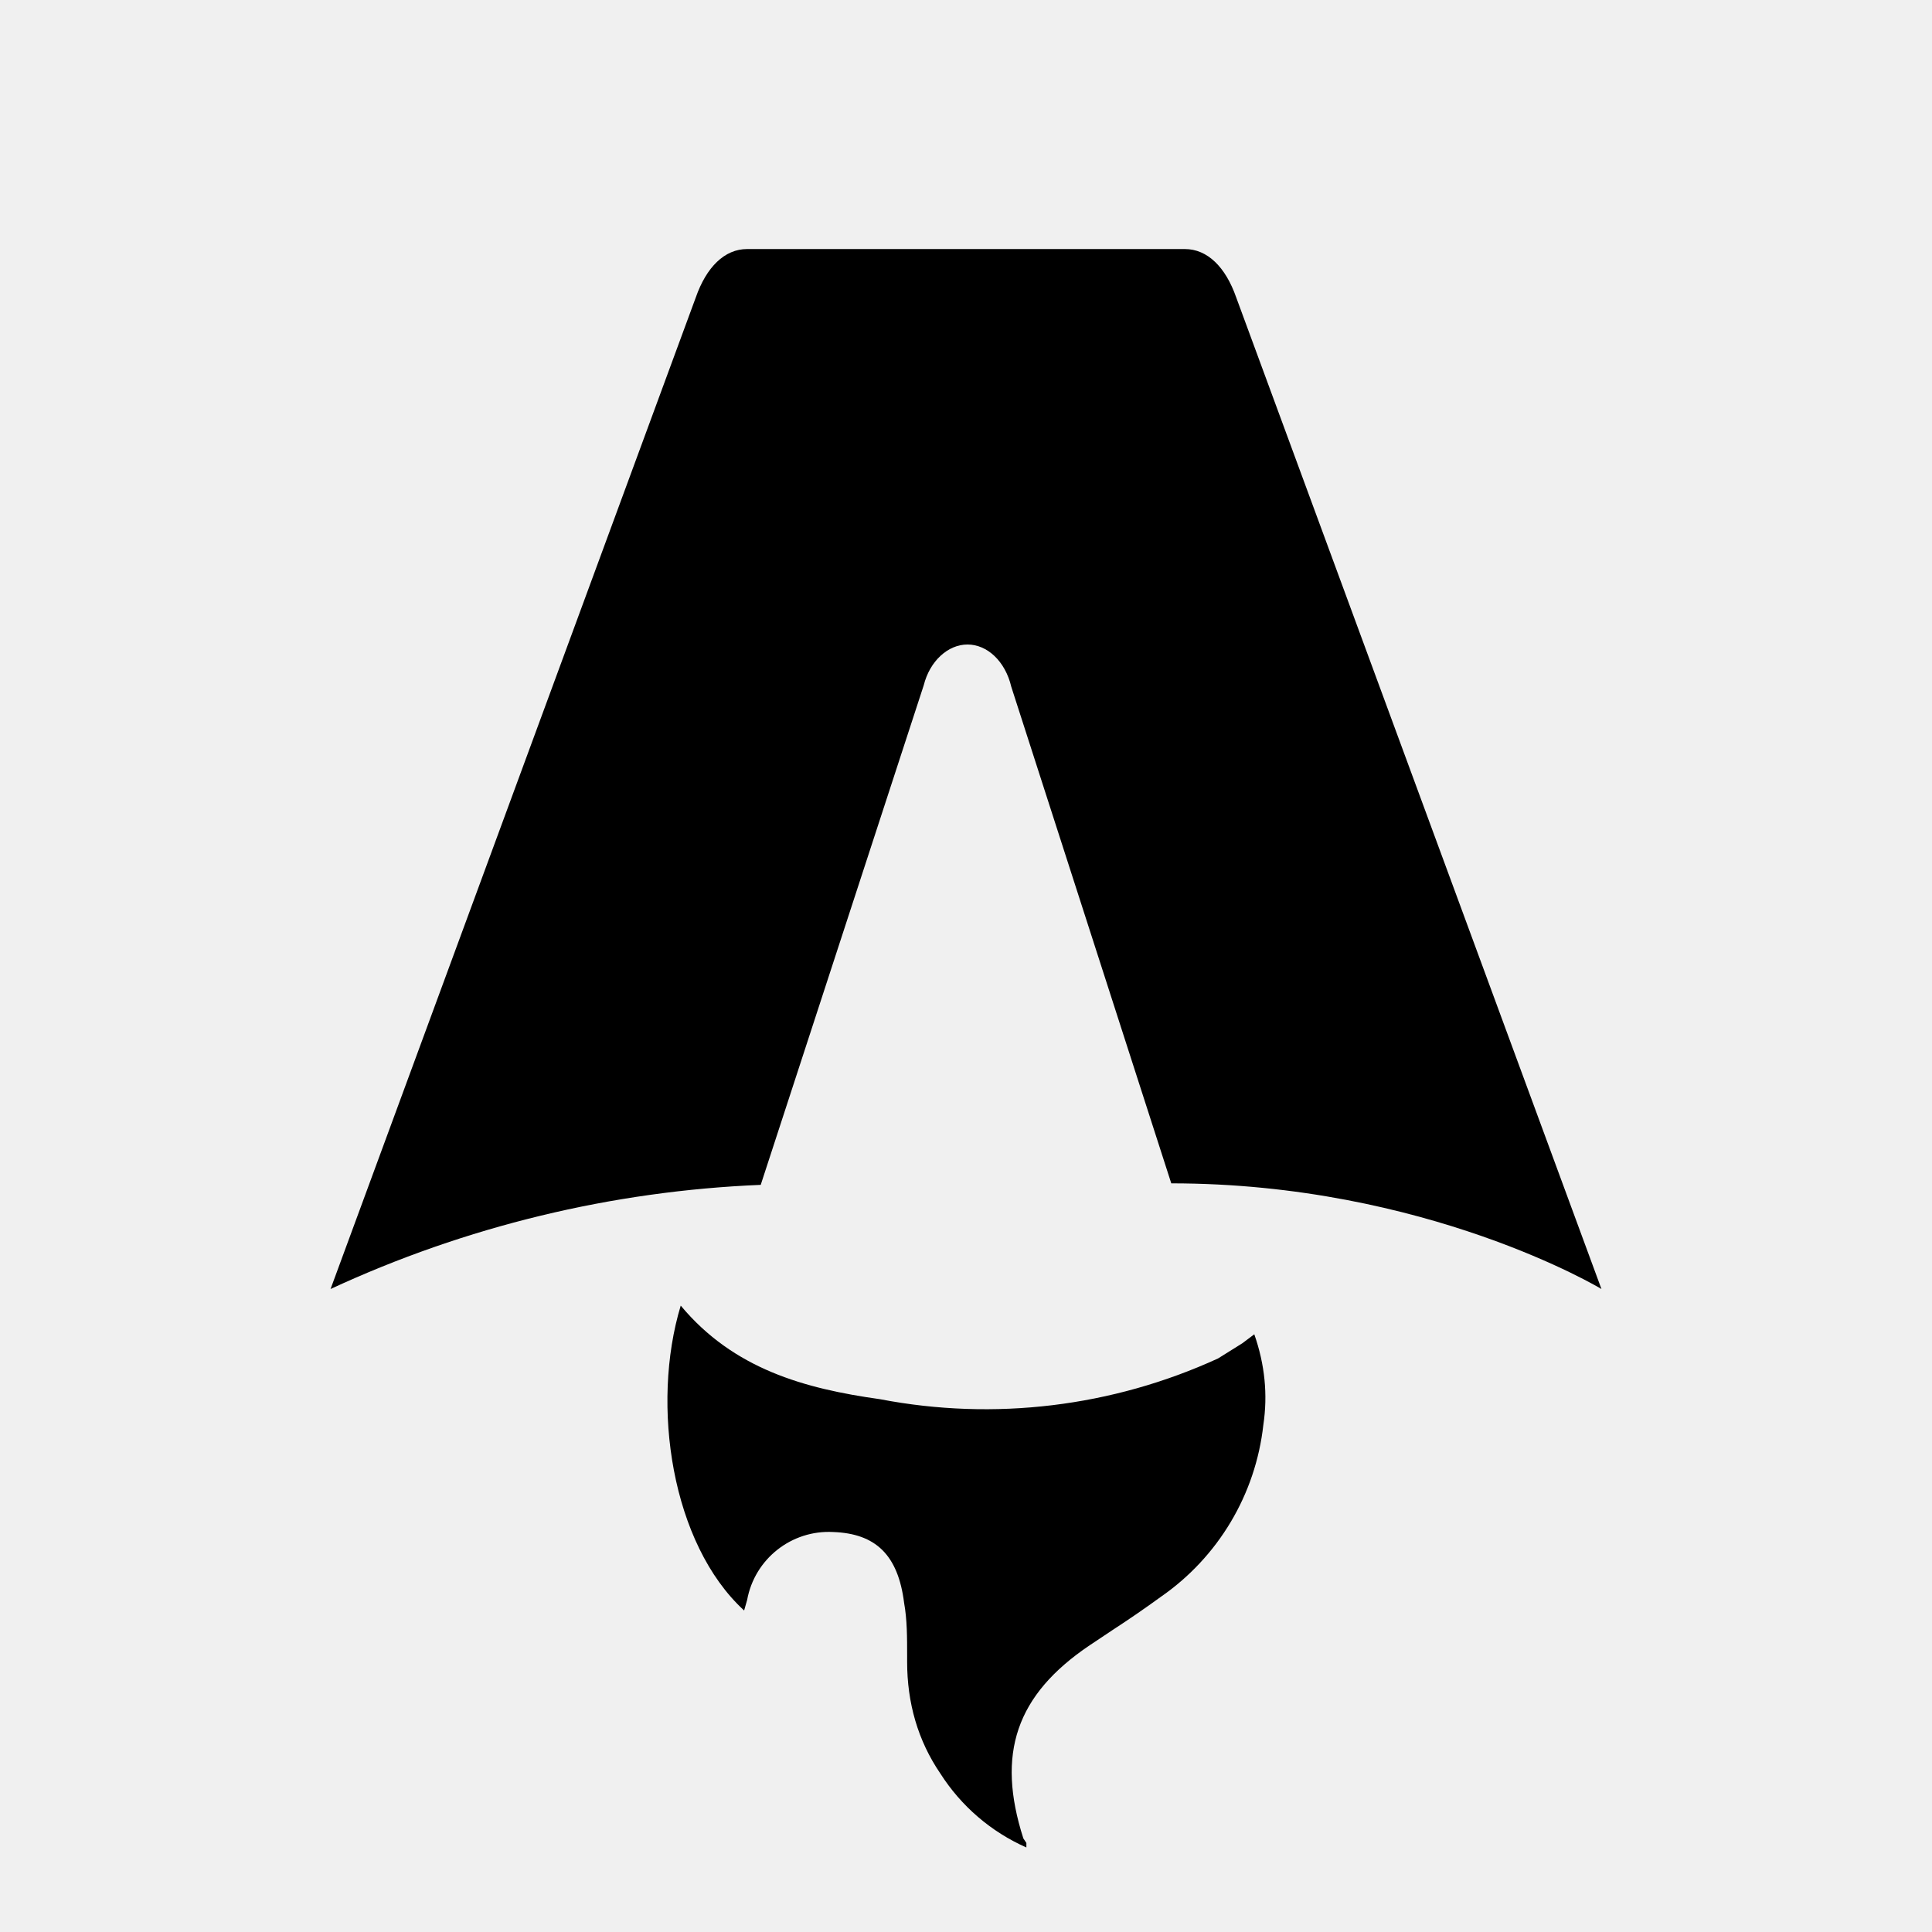
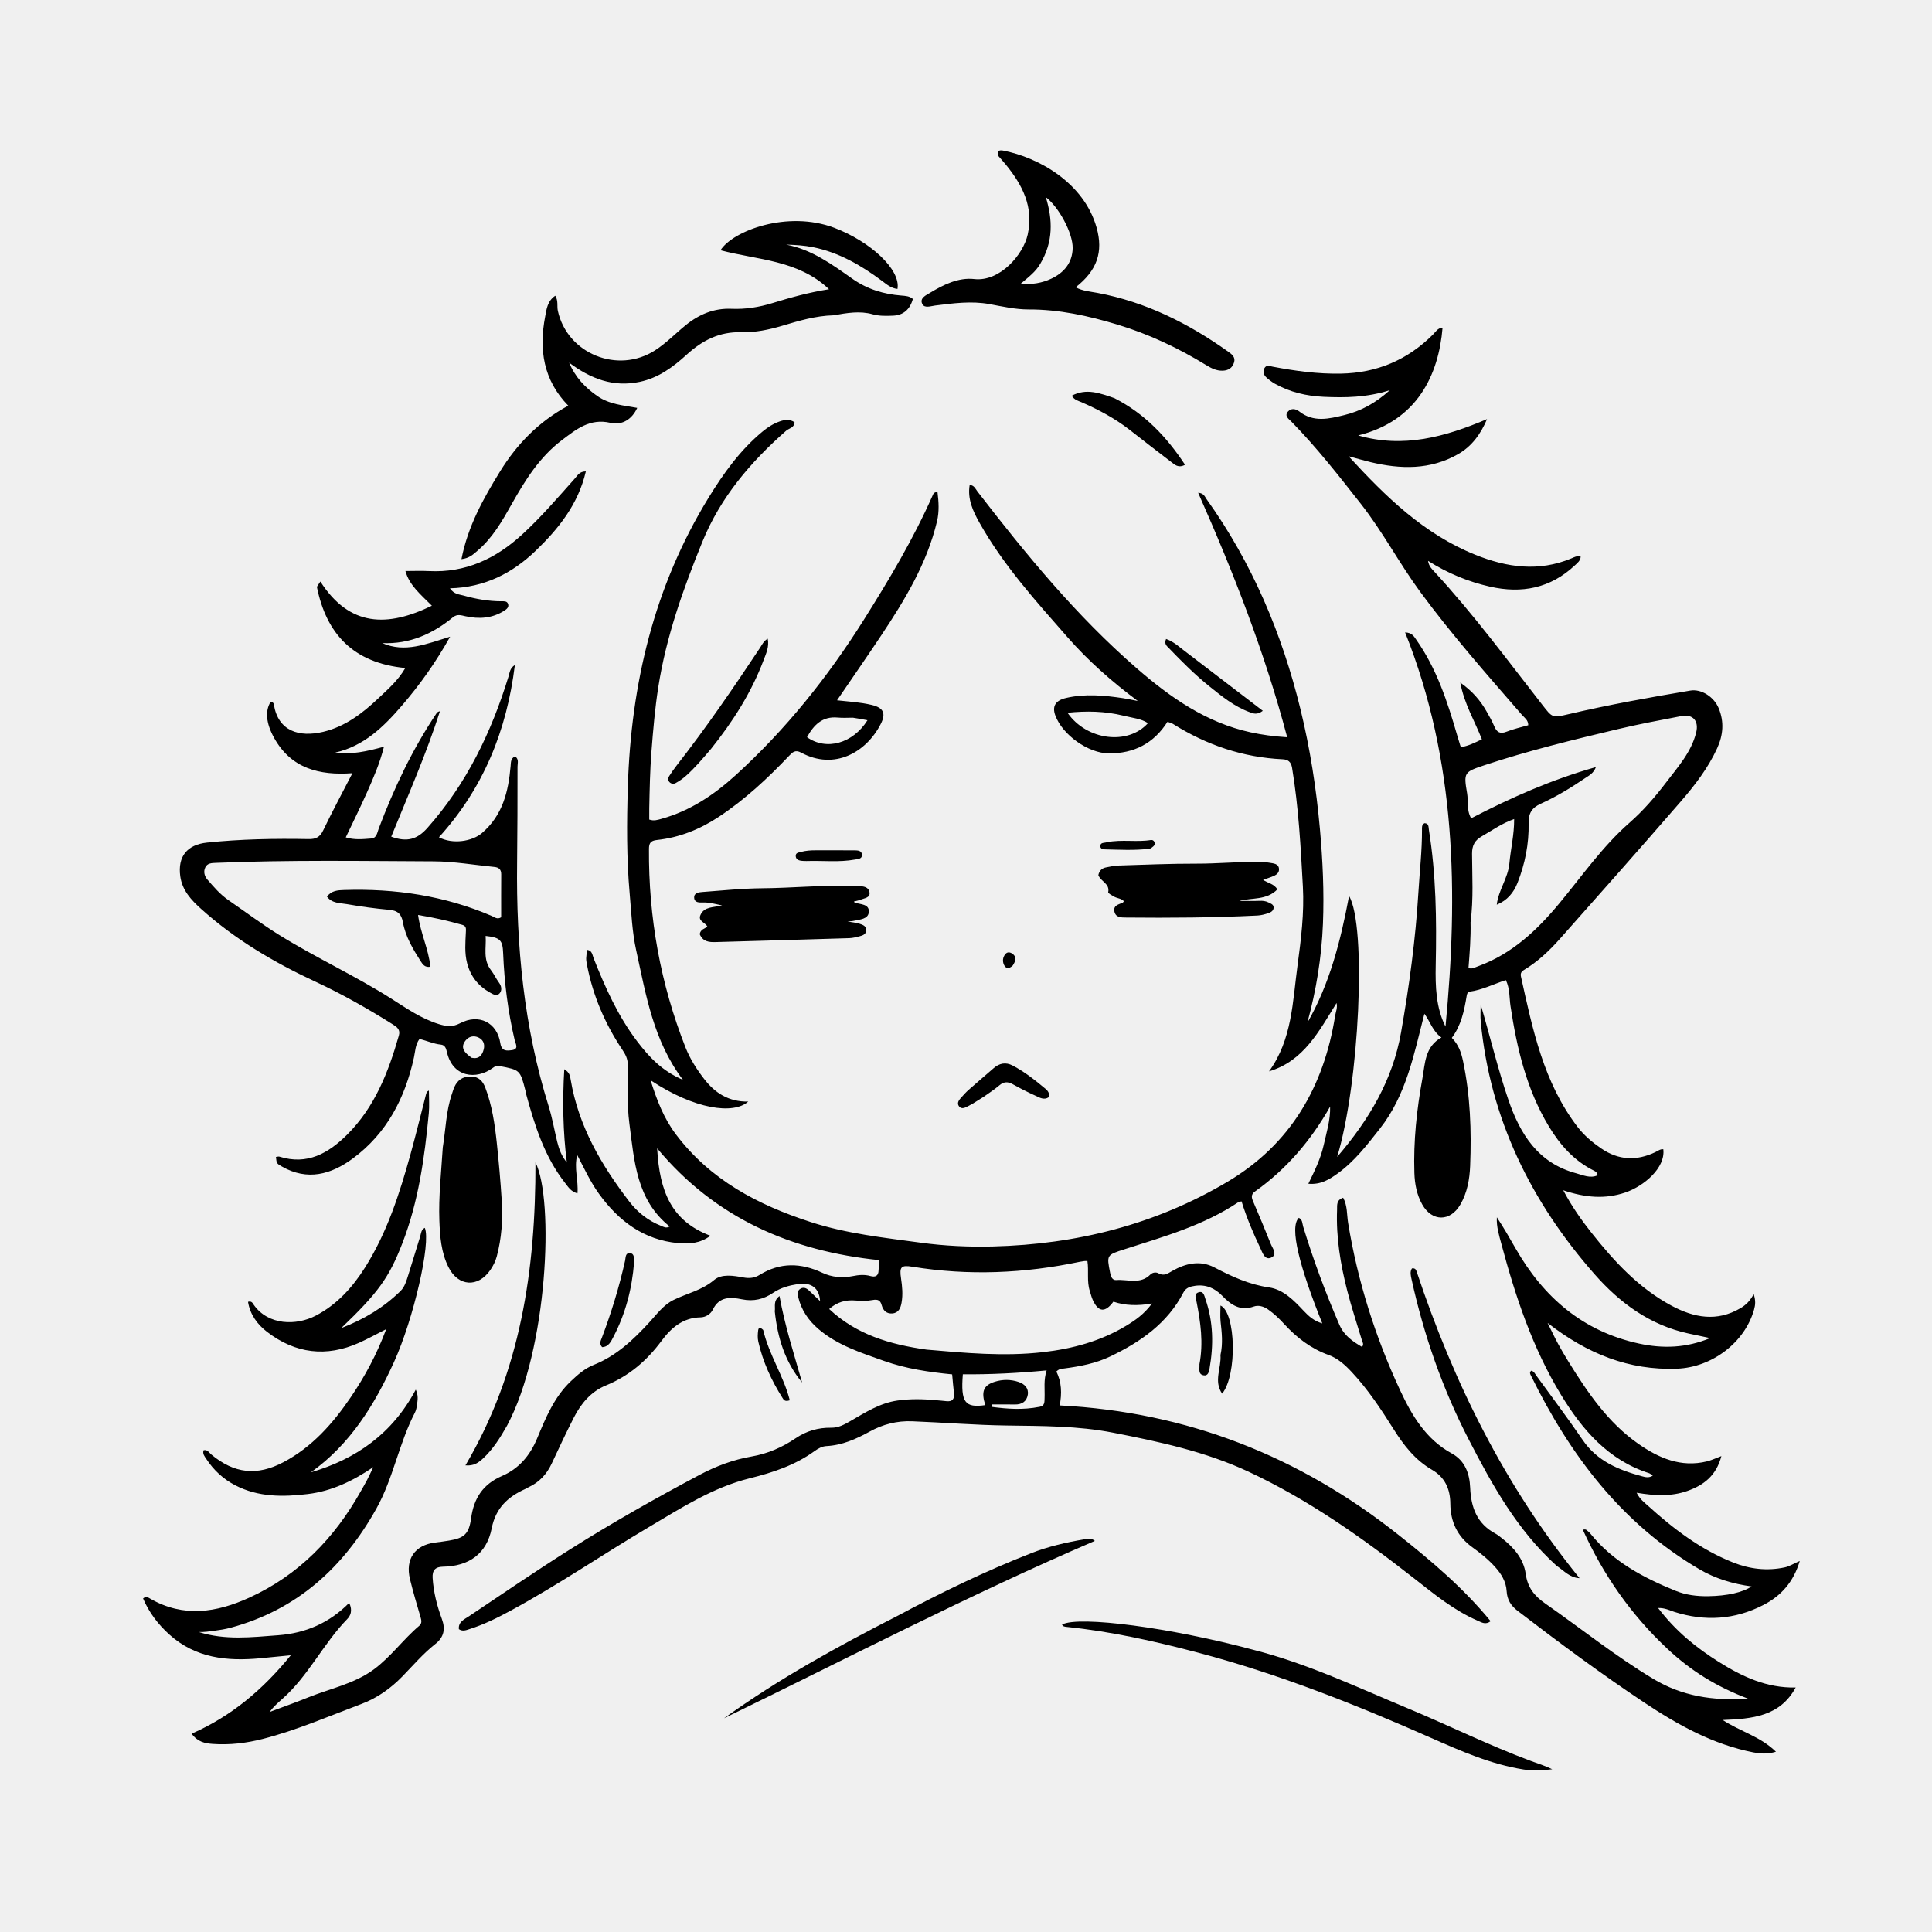
- <svg xmlns="http://www.w3.org/2000/svg" fill="none" viewBox="0 0 128 128">
-   <path d="M50.4 78.5a75.1 75.1 0 0 0-28.5 6.9l24.2-65.7c.7-2 1.9-3.2 3.4-3.2h29c1.5 0 2.7 1.2 3.4 3.2l24.2 65.7s-11.6-7-28.5-7L67 45.5c-.4-1.7-1.6-2.8-2.9-2.8-1.3 0-2.5 1.1-2.9 2.7L50.4 78.5Zm-1.1 28.2Zm-4.2-20.2c-2 6.6-.6 15.8 4.2 20.2a17.5 17.5 0 0 1 .2-.7 5.5 5.5 0 0 1 5.7-4.5c2.8.1 4.3 1.5 4.7 4.7.2 1.1.2 2.3.2 3.5v.4c0 2.7.7 5.2 2.2 7.4a13 13 0 0 0 5.7 4.9v-.3l-.2-.3c-1.8-5.6-.5-9.5 4.4-12.8l1.5-1a73 73 0 0 0 3.2-2.2 16 16 0 0 0 6.8-11.4c.3-2 .1-4-.6-6l-.8.6-1.6 1a37 37 0 0 1-22.4 2.7c-5-.7-9.7-2-13.2-6.2Z" />
-   <style>
-         path { fill: #000; }
-         @media (prefers-color-scheme: dark) {
-             path { fill: #FFF; }
-         }
-     </style>
+ <svg xmlns="http://www.w3.org/2000/svg" version="1.1" width="1024" height="1024">
+   <svg xml:space="preserve" viewBox="0 0 1024 1024">
+     <style>
+     .path { fill: #17191e }
+     @media (prefers-color-scheme: dark) {
+       .path { fill: #f0f0f0 }
+     }
+   </style>
+     <path d="M741.347 813.607C759 827.57 775.823 841.89 790.07 859.274c-2.712 2.07-4.78.63-6.786-.235-12.548-5.408-23.011-14.025-33.61-22.334-27.59-21.629-56.094-41.814-87.99-56.71-22.783-10.639-47.179-15.832-71.67-20.63-18.727-3.669-37.742-3.542-56.663-3.814-16.665-.24-33.246-1.592-49.873-2.247-8.066-.317-15.531 1.61-22.503 5.453-7.208 3.973-14.568 7.273-22.967 7.695-2.358.119-4.492 1.366-6.371 2.722-10.324 7.451-22.034 11.321-34.274 14.351-19.513 4.83-36.27 15.702-53.31 25.78-24.51 14.497-48.045 30.611-73.098 44.214-7.175 3.895-14.464 7.548-22.295 9.999-1.76.551-3.46 1.287-5.451-.026-.39-3.9 2.958-5.234 5.355-6.843 17.702-11.882 35.32-23.908 53.338-35.298 22.389-14.154 45.444-27.194 68.849-39.624 8.773-4.66 17.903-8.08 27.623-9.761 8.558-1.48 16.236-4.847 23.328-9.654 5.718-3.875 12.023-5.697 18.816-5.586 3.95.065 7.034-1.7 10.208-3.528 7.92-4.563 15.61-9.558 24.99-10.89 6.82-.967 13.59-.81 20.393-.171 1.817.17 3.638.3 5.45.513 3.472.407 4.402-1.369 4.037-4.467-.367-3.11-.604-6.236-.933-9.734-12.266-1.202-24.408-2.982-36.04-7.108-12.228-4.338-24.672-8.255-34.815-16.916-5.348-4.566-9.094-10.102-10.756-16.996-.425-1.763-.468-3.411 1.248-4.407 1.686-.978 3.196-.26 4.502.994 1.916 1.837 3.844 3.663 5.861 5.584-.401-6.84-4.623-10.133-11.839-8.994-4.59.724-9.061 1.911-13.06 4.625-4.975 3.376-10.282 4.71-16.552 3.426-5.791-1.186-11.98-1.652-15.386 5.457-1.143 2.386-3.818 4.067-6.55 4.113-9.35.16-15.584 5.63-20.617 12.413-7.84 10.566-17.276 18.674-29.581 23.705-7.813 3.194-13.16 9.58-16.953 17.031-4.079 8.014-7.906 16.158-11.702 24.31-2.642 5.673-6.59 9.948-12.297 12.569-.604.277-1.155.67-1.76.944-9.204 4.154-15.638 10.084-17.76 20.861-2.667 13.539-12.1 20.1-25.86 20.323-3.963.065-5.692 1.855-5.443 5.923.46 7.546 2.318 14.775 4.902 21.792 1.998 5.429 1.055 9.687-3.49 13.267-6.442 5.075-11.745 11.328-17.44 17.169-6.253 6.412-13.344 11.47-21.791 14.637-17.278 6.478-34.226 13.884-52.166 18.486-8.756 2.246-17.66 3.298-26.687 2.642-3.941-.286-7.89-1.023-11.057-5.418 20.983-9.186 37.75-23.315 52.56-41.551-5.894.579-11.032 1.101-16.173 1.586-17.591 1.66-34.308-.06-48.199-12.577-5.996-5.403-10.755-11.69-13.931-19.114 1.599-1.42 2.815-.459 3.834.127 17.613 10.115 35.103 7.356 52.469-.565 26.153-11.93 45.089-31.49 59.022-56.268 1.143-2.033 2.326-4.045 3.402-6.112 1.06-2.037 2.008-4.133 3.299-6.814-10.892 7.396-22.095 12.751-34.651 14.267-13.14 1.586-26.257 1.729-38.513-4.628-6.351-3.293-11.433-7.999-15.34-13.958-.87-1.328-2.103-2.656-1.43-4.62 2.034-.487 2.888 1.276 4.044 2.24 12.162 10.138 24.21 11.537 38.328 4.065 15.143-8.013 26.13-20.448 35.59-34.361 7.492-11.02 13.79-22.689 18.816-36.112-5.326 2.69-9.745 5.149-14.344 7.207-17.377 7.776-33.773 5.776-48.797-5.761-5.14-3.948-8.992-9.142-10.1-15.928 2.002-.61 2.503.819 3.045 1.588 7.688 10.931 22.573 11.127 32.94 5.69 11.262-5.906 19.446-15.01 26.106-25.59 11.663-18.53 18.263-39.123 24.047-60.011 2.88-10.403 5.435-20.895 8.124-31.35.254-.989.494-1.943 1.61-2.274 0 3.999.323 8.015-.053 11.964-2.24 23.518-5.446 46.856-14.074 69.08-7.022 18.088-12.657 25.96-32.36 44.837 12.396-4.794 22.617-11.05 31.386-19.612 2.333-2.278 3.176-5.46 4.14-8.456 2.187-6.806 4.171-13.678 6.326-20.495.518-1.64.48-3.674 2.464-4.597 3.339 7.924-5.917 48.296-16.383 71.256-10.337 22.675-23.169 43.478-44.01 58.335 24.07-7.087 43.244-20.526 55.603-43.837 1.46 3.108.993 5.526.679 7.875-.197 1.473-.47 3.034-1.143 4.33-8.456 16.267-11.458 34.772-20.375 50.771-17.396 31.216-42.128 53.788-77.41 63.255-2.717.73-5.528 1.165-8.322 1.54-2.764.37-5.545.812-8.387.708 13.844 4.425 27.925 2.753 42.015 1.7 14.498-1.083 27.125-6.469 37.656-17.162 1.997 4.275.59 6.914-1.114 8.669-12.675 13.053-20.515 30.017-34.26 42.175-2.364 2.092-4.744 4.168-6.831 6.992 6.83-2.566 13.715-4.995 20.478-7.727 11.694-4.724 24.426-7.194 34.78-14.835 8.999-6.64 15.578-15.937 24.104-23.155 1.498-1.268 1.157-2.853.651-4.58-1.96-6.69-3.96-13.378-5.6-20.151-2.57-10.62 2.622-18.006 13.291-19.35 2.472-.31 4.943-.639 7.4-1.041 7.98-1.306 10.573-3.457 11.698-11.766 1.437-10.62 6.215-18.092 16.367-22.478 8.856-3.825 14.782-10.67 18.614-19.863 4.523-10.85 9-21.91 17.878-30.344 3.669-3.485 7.45-6.804 12.115-8.663 11.985-4.776 20.99-13.28 29.498-22.556 3.93-4.285 7.5-9.228 12.767-11.831 7.162-3.54 15.077-5.108 21.567-10.604 4.012-3.397 10.301-2.324 15.525-1.357 3.238.6 5.962.265 8.573-1.35 10.91-6.752 21.895-6.473 33.297-1.115 5.006 2.352 10.59 2.861 16.111 1.74 3.158-.64 6.217-.92 9.375-.03 2.543.716 4.262.006 4.295-3.056.018-1.647.244-3.291.41-5.372-46.624-4.776-86.951-22.227-117.77-59.252 1.274 23.117 7.684 38.556 28.226 46.331-5.442 4.076-11.313 4.432-17.154 3.885-18.223-1.705-31.424-11.673-41.85-26.046-4.58-6.314-7.813-13.391-11.586-20.636-1.815 6.935.735 13.432.128 20.334-3.507-.973-4.866-3.36-6.445-5.366-11.081-14.072-16.266-30.744-20.874-47.66-.13-.48-.14-.993-.264-1.475-2.82-10.957-2.832-10.901-13.816-13.01-1.582-.303-2.475.266-3.57 1.07-8.525 6.264-21.233 5.124-24.252-8.625-.452-2.058-1.137-3.584-3.226-3.792-3.85-.385-7.335-2.066-11.274-2.976-2.215 2.915-2.22 6.516-2.942 9.809-4.719 21.521-14.362 40.188-32.345 53.485-11.475 8.484-24.12 12.096-37.723 4.254-2.747-1.583-2.717-1.645-3.074-5.03.627-.062 1.316-.328 1.867-.155 14.731 4.63 25.934-1.775 35.863-11.657 14.662-14.593 21.872-33.14 27.42-52.534.914-3.196-1.06-4.55-3.25-5.928-13.26-8.349-26.87-16.07-41.088-22.676-21.86-10.156-42.464-22.31-60.457-38.488-5.182-4.66-10.018-9.76-11.063-17.278-1.47-10.58 3.686-16.802 14.184-17.897 17.921-1.868 35.875-2.19 53.851-1.859 3.83.071 5.997-1.037 7.723-4.633 4.807-10.014 10.077-19.805 15.475-30.29-17.713 1.302-32.51-2.608-41.45-18.626-4.463-7.997-4.83-14.524-1.89-19.227.987 0 1.552.548 1.7 1.462 2.282 14.073 13.327 17.525 26.17 14.466 11.507-2.742 20.736-9.724 29.147-17.697 5.027-4.766 10.398-9.322 14.353-16.126-27.632-2.639-41.916-18.229-46.86-43.042l1.844-2.792c15.552 24.176 35.648 24.22 59.108 12.82-6.05-6.076-11.946-10.831-14.019-18.396 4.366 0 8.437-.174 12.49.03 19.347.975 35.33-6.553 49.274-19.3 10.107-9.239 18.981-19.64 28.082-29.828 1.373-1.538 2.347-3.69 5.77-3.693-4.025 17.375-14.413 30.316-26.56 42.019-12.43 11.976-27.117 19.48-45.457 19.935 2.208 3.226 4.9 3.185 7.17 3.825 6.576 1.853 13.268 3.052 20.139 3.046 1.3 0 2.884-.2 3.46 1.357.661 1.785-.756 2.858-1.966 3.632-6.404 4.097-13.376 4.542-20.62 2.936-2.243-.498-4.356-1.27-6.58.55-10.864 8.894-23.048 14.329-37.477 13.69 12.034 5.296 23.22.506 35.966-3.385-7.726 13.822-16.132 25.555-25.577 36.537-9.636 11.203-20.067 21.437-35.312 24.88 8.634 1.223 16.769-.667 25.82-3.105-2.23 8.874-5.637 16.646-9.069 24.373-3.498 7.875-7.346 15.595-11.181 23.68 4.666 1.452 9.144.924 13.54.59 2.897-.22 3.12-3.118 3.92-5.228 8.106-21.398 17.811-41.993 30.591-61.047.347-.517.775-.979 1.87-1.165-7.263 22.686-16.85 44.467-25.818 66.484 8.398 3.03 13.78 1.433 19.15-4.615 20.767-23.384 33.948-50.782 43.043-80.398.596-1.943.645-4.272 3.337-5.98-4.304 34.886-16.81 65.477-40.25 91.312 7.297 3.861 17.616 2.178 22.74-2.192 11.061-9.432 14.077-22.048 15.253-35.58.167-1.927.006-4.032 2.312-5.114 2.222 1.418 1.344 3.629 1.343 5.44-.005 16.999-.015 33.999-.221 50.996-.53 43.79 3.577 86.951 16.714 128.977 1.926 6.16 3.004 12.583 4.541 18.868.951 3.89 2.353 7.61 5.11 10.967-2.05-16.238-2.36-32.465-1.363-49.439 2.863 1.696 3.08 3.642 3.402 5.569 4.1 24.52 16.198 45.209 31.041 64.556 4.44 5.788 10.03 10.18 16.87 12.891 1.348.534 2.621 1.46 4.54.34-17.662-14.133-18.721-34.588-21.342-54.529-1.376-10.471-.777-20.95-.86-31.426-.025-3.087-1.333-5.42-2.908-7.78-9.159-13.726-15.56-28.597-18.683-44.84-.601-3.128-.64-3.83.176-8.016 2.581.375 2.64 2.707 3.302 4.377 6.154 15.518 12.917 30.7 23.113 44.107 6.3 8.285 13.265 15.733 24.235 20.37-15.76-20.89-19.558-45-24.767-68.6-2.188-9.912-2.557-20.077-3.455-30.148-1.673-18.771-1.55-37.627-.978-56.425 1.662-54.584 13.923-106.338 42.794-153.358 7.948-12.945 16.768-25.265 28.615-35.07 2.713-2.245 5.653-4.13 8.983-5.323 2.7-.967 5.393-1.368 7.976.398-.167 3.037-2.912 3.155-4.414 4.476-18.851 16.57-34.802 35.23-44.426 58.845-10.192 25.006-19.206 50.323-23.391 77.125-1.768 11.322-2.735 22.726-3.617 34.15-.77 9.968-.955 19.94-1.157 29.919-.04 1.975-.006 3.952-.006 6.069 2.484.871 4.48.176 6.543-.397 15.153-4.211 27.833-12.735 39.259-23.127 26.533-24.134 48.736-51.87 67.83-82.198 13.412-21.305 26.288-42.876 36.51-65.935.371-.838.646-1.95 2.633-1.908.654 5.158.982 10.321-.25 15.484-5.355 22.443-17.119 41.772-29.703 60.67-7.554 11.343-15.332 22.536-23.286 34.203 6.34.68 12.424 1.04 18.353 2.449 6.204 1.475 7.74 4.387 4.794 10.137-7.722 15.069-24.604 24.653-42.2 15.137-3.056-1.652-4.514-.248-6.318 1.652-11.379 11.991-23.421 23.209-37.273 32.373-10.027 6.633-20.894 11.015-32.846 12.3-3.346.36-4.18 1.709-4.2 4.702-.244 36.314 6.055 71.417 19.365 105.23 2.4 6.098 5.927 11.576 9.9 16.728 5.704 7.396 12.987 12.175 23.35 11.978-7.847 6.993-28.376 4.179-51.757-11.288 3.35 10.668 7.04 20.19 13.392 28.62 18.257 24.231 43.51 37.47 71.647 46.574 18.954 6.133 38.58 8.208 58.126 10.883 12.705 1.738 25.508 2.322 38.332 1.998 44.353-1.12 86.254-11.618 124.495-34.405 33.232-19.802 50.878-50.254 56.857-87.95.334-2.108 1.342-4.153.737-6.67-9.3 14.844-17.317 30.73-35.797 36.226 12.277-16.925 12.493-36.889 15.116-56.214 1.88-13.854 3.59-27.761 2.83-41.734-1.143-21.048-2.279-42.117-5.735-62.973-.527-3.185-2.222-4.365-4.938-4.492-21.109-.987-40.398-7.55-58.209-18.755-.806-.507-1.805-.71-2.878-1.116-7.292 11.488-17.806 16.838-31.097 16.746-10.935-.076-24.475-9.753-28.327-20.011-1.837-4.89-.034-8.039 5.66-9.36 10.074-2.337 20.173-1.401 30.248.118 2.279.343 4.533.855 7.768 1.476-13.932-10.385-26.278-21.304-37.157-33.706-16.908-19.275-34.171-38.336-46.81-60.883-3.391-6.051-6.386-12.444-5.134-19.913 2.442.181 3.063 2.087 4.13 3.471 25.781 33.416 52.497 66.02 84.509 93.787 17.728 15.378 36.742 28.746 60.304 33.867 5.995 1.303 12.053 2.134 19.349 2.611-11.863-44.859-28.46-87.34-47.196-129.603 3.107.255 3.55 2.12 4.45 3.377 24.143 33.768 39.995 71.259 49.8 111.43 5.082 20.824 8.37 41.91 10.287 63.299 1.506 16.79 2.286 33.563 1.614 50.34-.71 17.752-3.564 35.287-8.287 52.5 11.867-20.643 17.654-43.392 22.128-67.23 9.425 15.987 5.43 99.592-6.303 138.297 16.906-19.685 29.412-40.733 33.843-65.893 4.347-24.689 7.725-49.493 9.225-74.553.656-10.946 1.93-21.854 1.884-32.843-.005-1.271-.226-2.719 1.331-3.586 2.38.084 2.077 1.979 2.33 3.55 3.825 23.76 4.127 47.697 3.617 71.673-.242 11.39.153 22.657 5.184 32.573 6.79-70.467 5.777-140.784-21.41-208.92 3.665.142 4.693 2.136 5.884 3.825 10.825 15.353 16.556 32.892 21.7 50.68.55 1.902 1.137 3.793 1.726 5.683.041.134.236.22.636.572 3.564-.584 6.924-2.247 10.746-4.09-3.807-9.756-9.358-18.736-11.441-30.06 6.302 4.442 10.563 9.388 13.872 15.193 1.484 2.602 2.986 5.221 4.14 7.975 1.36 3.246 3.146 4.203 6.602 2.824 3.665-1.463 7.584-2.293 11.406-3.404-.004-2.805-2.054-3.973-3.412-5.54-18.444-21.268-37.105-42.372-53.793-65.075-11.142-15.157-19.899-31.925-31.566-46.782-11.737-14.945-23.43-29.888-36.746-43.487-1.392-1.421-3.923-2.977-1.82-5.374 1.66-1.893 4.135-1.48 5.946-.053 7.554 5.956 15.782 3.92 23.848 1.958 8.689-2.114 16.467-6.247 24.187-13.218-12.214 3.902-23.68 4.047-35.148 3.517-9.048-.418-17.782-2.45-25.778-6.93-1.58-.887-3.05-2.029-4.41-3.235-1.479-1.312-2.15-3.078-1.173-4.947 1.03-1.971 2.769-1.174 4.412-.86 11.936 2.274 23.918 3.91 36.134 3.68 19.091-.363 35.306-7.225 48.803-20.69 1.457-1.453 2.55-3.582 5.097-3.616-2.062 24.75-13.262 49.318-44.718 57.064 23.91 6.943 46.145.785 68.302-8.656-3.317 7.774-7.95 14.353-15.295 18.55-14.807 8.462-30.524 8.08-46.495 4.247-3.688-.885-7.33-1.961-11.604-3.114 19.73 21.495 39.952 41.266 67.173 52.225 16.814 6.768 33.58 9.117 50.862 1.938 1.406-.585 2.958-1.57 4.984-.967-.127 2.235-1.776 3.402-3.151 4.692-12.89 12.092-28.118 15.05-44.945 11.224-11.434-2.6-22.202-6.965-32.812-13.667.475 2.95 2.067 4.352 3.45 5.851 20.472 22.207 38.408 46.475 56.95 70.244 5.548 7.111 5.306 7.233 14.121 5.164 21.332-5.007 42.888-8.872 64.488-12.498 5.837-.98 12.533 3.3 15.04 9.348 2.986 7.208 2.383 14.26-.813 21.24-4.84 10.572-11.903 19.695-19.409 28.363-21.15 24.422-42.6 48.584-64.043 72.752-5.535 6.237-11.623 11.96-18.822 16.306-1.545.933-2.086 1.884-1.701 3.624 6.185 27.963 11.961 56.072 29.955 79.592 3.485 4.555 7.81 8.18 12.5 11.407 9.219 6.344 18.843 6.78 28.836 1.966 1.319-.636 2.528-1.651 4.143-1.488 1.226 9.875-10.271 19.55-20.128 22.916-10.62 3.626-21.23 2.771-32.917-1.188 4.637 8.73 9.586 15.706 14.896 22.423 12.052 15.245 25.107 29.442 42.53 38.781 11.925 6.392 24.07 8.656 36.543 1.288 2.745-1.62 5.002-3.704 6.99-7.453 1.122 3.498.871 5.768.202 8.172-4.874 17.52-22.372 30.666-40.8 31.368-25.564.974-47.553-7.88-68.649-24.247 2.265 4.537 3.806 7.835 5.537 11.03 1.745 3.22 3.61 6.379 5.54 9.492 10.135 16.35 20.88 32.258 36.95 43.49 10.891 7.614 22.678 12.759 36.482 9.35 2.327-.575 4.531-1.642 7.611-2.786-2.729 10.361-9.351 15.423-18.087 18.484-8.54 2.992-17.26 2.532-26.836.934 1.703 3.434 4.008 5.07 6.005 6.883 13.516 12.267 27.94 23.227 45.066 30.05 8.826 3.517 17.945 4.634 27.397 2.63 2.61-.554 4.74-2.033 7.991-3.391-3.321 11.124-9.82 18.42-19.165 23.266-15.25 7.907-31.093 8.875-47.402 3.685-2.46-.783-4.815-2.11-8.51-2.036 9.235 12.194 20.24 21.115 32.404 28.725 12.287 7.688 25.14 13.741 40.51 13.42-8.295 15.32-22.925 16.6-38.668 17.223 9.314 6.117 19.954 8.694 28.206 16.82-4.635 1.367-8.315 1.06-12.021.329-21.342-4.207-39.911-14.52-57.74-26.377-23.029-15.317-45.218-31.802-67.158-48.631-3.544-2.718-5.554-5.863-5.812-10.447-.28-4.985-2.822-9.152-6.13-12.825-3.59-3.986-7.746-7.338-12.076-10.448-7.937-5.702-11.57-13.547-11.643-23.109-.06-7.774-2.86-13.97-9.71-17.935-8.945-5.18-14.995-12.998-20.375-21.556-6.651-10.58-13.538-21.01-22.12-30.188-3.556-3.803-7.353-7.308-12.348-9.114-9.324-3.371-16.903-9.173-23.527-16.416-2.583-2.825-5.34-5.48-8.513-7.696-2.363-1.65-5.102-2.435-7.585-1.555-7.246 2.569-12.149-.948-16.725-5.696-3.961-4.109-8.704-6.109-14.4-5.285-2.442.354-4.812.933-6.18 3.57-8.479 16.332-22.724 26.188-38.743 33.863-7.699 3.688-16.064 5.287-24.494 6.388-1.33.174-2.671.145-4.104 1.635 2.83 5.51 2.985 11.665 1.779 17.946 67.453 3.448 126.92 26.834 179.689 68.696m142.33 60.211c-19.225-18-33.934-39.15-44.755-63.033 1.023-.244 1.555-.165 1.92.124.78.617 1.566 1.267 2.185 2.036 11.905 14.78 28.027 23.27 45.147 30.243 5.469 2.227 11.253 2.9 17.126 2.827 10.1-.125 18.468-2.022 23.082-5.18-9.808-1.318-19.153-4.092-27.722-9.129-41.164-24.196-68.512-60.43-89.163-102.48-.414-.843-1.058-1.78.113-2.73 1.425.316 1.973 1.642 2.724 2.676 8.217 11.325 16.649 22.506 24.533 34.06 7.717 11.309 19.222 15.953 31.625 19.27 1.555.417 3.46.916 5.514-.371-.893-.612-1.362-1.115-1.934-1.3-21.687-6.97-35.374-22.935-46.696-41.539-15.129-24.86-24.17-52.14-31.63-80.03-1.218-4.557-2.662-9.116-2.377-14.063 3.56 5.368 6.73 10.901 9.889 16.44 14.813 25.966 35.726 44.066 65.547 50.501 12.523 2.703 24.895 2.361 37.61-2.923-4.344-.92-7.908-1.662-11.467-2.43-20.443-4.416-36.434-16.216-49.835-31.468-33.709-38.365-55.317-82.364-60.286-133.756-.294-3.038-.038-6.13-.038-9.196 5.015 17.06 9.044 34.022 14.671 50.514 6.199 18.165 15.756 33.586 35.895 38.972 3.65.976 7.42 2.857 11.403 1.09-.164-1.48-1.033-2.02-1.921-2.46-10.54-5.215-17.983-13.656-23.916-23.485-11.827-19.59-16.936-41.36-20.313-63.688-.68-4.495-.268-9.254-2.476-13.833-6.593 2.126-12.552 5.217-19.182 6.115-1.115.151-1.416 1.227-1.589 2.28-1.292 7.873-2.926 15.637-7.867 22.206 3.58 3.61 4.982 7.758 5.934 12.257 3.883 18.361 4.522 36.951 3.781 55.586-.282 7.103-1.53 14.27-5.248 20.604-5.333 9.088-14.951 9.057-20.12-.095-2.916-5.161-3.997-10.875-4.187-16.766-.541-16.852 1.236-33.543 4.251-50.059 1.44-7.89 1.271-16.868 10.09-21.714-4.659-3.256-5.978-8.485-9.032-12.586-5.548 21.54-9.594 43.108-23.573 60.873-6.804 8.647-13.49 17.424-22.557 23.894-4.277 3.052-8.765 5.935-15.375 5.34 3.383-6.957 6.527-13.356 8.084-20.31 1.518-6.777 3.648-13.465 3.453-20.599-10.11 17.908-23.074 33.115-39.789 44.988-2.142 1.52-1.954 3.087-1.073 5.156 3.196 7.504 6.368 15.02 9.377 22.6.952 2.398 3.824 5.734.158 7.34-3.287 1.44-4.493-2.576-5.634-4.974-3.836-8.062-7.331-16.278-9.979-24.874-.811.206-1.356.208-1.733.46-18.405 12.332-39.466 18.245-60.211 24.904-9.593 3.079-9.606 3-7.709 12.565.381 1.923 1.1 3.967 3.25 3.798 6.083-.48 12.756 2.453 18.072-2.935 1.161-1.177 3.079-1.337 4.233-.67 2.932 1.696 5.004.117 7.282-1.19 7.169-4.111 14.856-5.844 22.39-1.912 9.278 4.842 18.45 9.09 29.07 10.622 7.509 1.084 13.124 6.896 18.314 12.432 2.66 2.838 5.516 5.388 9.84 6.621-11.99-29.79-17.6-51.068-12.442-55.96 2.027.937 1.796 3.017 2.306 4.686 5.408 17.673 11.816 34.96 19.163 51.93 2.536 5.857 7.04 8.87 12.026 11.808 1.145-1.44.256-2.465-.059-3.522-2.611-8.757-5.534-17.434-7.784-26.283-3.57-14.036-5.96-28.278-5.384-42.859.094-2.371-.522-5.136 3.223-6.415 2.325 4.21 1.903 8.898 2.628 13.343 5.034 30.87 14.392 60.448 27.58 88.748 6.216 13.336 13.677 25.982 27.363 33.443 7.047 3.842 9.44 10.704 9.744 18.075.434 10.517 3.59 19.17 13.382 24.401 1.165.622 2.2 1.501 3.251 2.316 6.364 4.933 11.678 10.883 12.798 19.016.993 7.21 4.541 11.677 10.357 15.734 19.116 13.335 37.313 27.978 57.356 40 15.099 9.057 31.49 11.705 50.143 10.43-16.593-6.291-30.343-14.74-42.828-26.507M121.25 477.22c8.907 6.142 17.589 12.648 26.768 18.352 19.378 12.043 40.216 21.545 59.491 33.8 7.997 5.085 15.798 10.543 25.024 13.397 3.883 1.201 7.178 1.756 11.277-.411 9.987-5.282 19.676-.437 21.366 10.506.683 4.42 3.38 4.092 6.062 3.74 3.978-.52 2.026-3.31 1.54-5.374-3.552-15.077-5.467-30.377-6.093-45.834-.286-7.057-1.422-8.466-9.291-9.327.46 6.207-1.591 12.445 2.887 18.2 1.56 2.004 2.666 4.49 4.251 6.627 1.2 1.62 1.717 3.909.282 5.586-1.492 1.743-3.4.555-4.993-.335-6.26-3.496-10.407-8.584-12.242-15.642-1.417-5.453-.914-10.909-.663-16.376.082-1.775.333-3.3-1.887-3.935a202 202 0 0 0-23.444-5.23c1.32 9.694 5.591 18.156 6.525 27.43-2.881.528-4.052-1.23-5.093-2.858-4.131-6.464-8.096-13.075-9.472-20.744-.763-4.258-2.718-6.168-7.122-6.56-7.594-.676-15.17-1.736-22.683-3.04-3.55-.616-7.674-.323-10.438-3.936 2.354-3.275 5.824-3.422 9.012-3.525 27.088-.878 53.36 3.004 78.417 13.789 1.4.603 2.804 1.975 4.898.661 0-7.502-.04-15.15.023-22.795.021-2.532-1.259-3.645-3.578-3.872-10.745-1.054-21.489-2.94-32.24-2.985-38.483-.16-76.98-.791-115.454.811-2.231.093-4.509.13-5.587 2.448-1.096 2.356-.36 4.703 1.234 6.523 3.285 3.75 6.467 7.638 11.223 10.909m658.175 11.655c.183 8.066-.454 16.122-1.113 24.349 1.278 0 1.789.113 2.222-.023 1.11-.346 2.182-.81 3.275-1.215 17.646-6.528 30.776-18.885 42.514-33.009 12.12-14.582 22.945-30.277 37.336-42.897 7.288-6.39 13.614-13.728 19.461-21.426 6.218-8.184 13.258-15.941 15.864-26.313 1.57-6.25-1.698-9.988-7.876-8.794-11.246 2.172-22.522 4.262-33.66 6.915-23.767 5.661-47.524 11.427-70.732 19.142-10.747 3.572-11 3.88-9.119 14.859.723 4.22-.401 8.895 2.143 13.243 21.322-11.029 42.708-20.519 66.132-27.14-1.353 3.41-3.578 4.408-5.442 5.675-7.584 5.155-15.406 9.964-23.763 13.736-4.73 2.135-6.575 5.03-6.47 10.371.212 10.871-1.89 21.492-5.904 31.64-2.037 5.147-5.386 9.25-10.978 11.517.878-7.769 5.984-14.087 6.684-21.86.691-7.68 2.588-15.252 2.53-23.531-6.562 2.287-11.657 6.031-17.107 9.127-3.733 2.121-5.222 4.823-5.206 9.248.042 11.816.835 23.664-.791 36.386m-288.36 226.454c20.535 1.788 41.062 3.704 61.695 1.355 15.701-1.787 30.678-5.837 44.284-14.09 4.749-2.882 9.353-6.063 13.525-11.705-7.699 1.322-14.241 1.113-20.45-.977-4.395 5.98-7.988 5.588-10.95-.95-.679-1.498-1.039-3.14-1.553-4.714-1.677-5.134-.441-10.542-1.266-15.868-.689 0-1.17-.045-1.64.01a28 28 0 0 0-2.458.394c-29.38 6.171-58.904 7.444-88.611 2.618-6-.975-7.011-.026-6.073 6.178.653 4.317 1.043 8.62.273 12.911-.48 2.667-1.495 5.329-4.762 5.655-3.147.315-4.99-1.506-5.774-4.4-.708-2.612-2.1-3.204-4.799-2.703-2.908.54-5.995.528-8.96.265-5.3-.47-9.894.81-14.068 4.495 14.363 13.494 31.96 18.764 51.587 21.526m60.007 30.302c2.765-.501 2.495-2.662 2.575-4.66.189-4.726-.613-9.499 1.087-14.623-15.091 1.438-29.781 2.183-44.413 2.06-1.182 14.904 1.113 17.888 11.89 16.335-2.226-7.145-1.03-10.47 5.012-12.372 4.162-1.31 8.545-1.314 12.739.134 3.092 1.067 5.325 3.284 4.785 6.72-.564 3.584-3.139 5.26-6.852 5.186-4.121-.083-8.246-.02-12.37-.02l.035 1.277c8.21 1.072 16.427 1.758 25.512-.037m44.311-366.324c-9.675-2.374-19.428-2.58-29.58-1.527 10.172 14.702 32.08 17.346 42.636 5.495-3.727-2.446-8.119-2.718-13.056-3.968m-143.31 1.087c-2.663-.008-5.346.193-7.985-.063-8.252-.8-12.782 3.934-16.357 10.382 10.225 7.298 24.341 3.343 32.043-8.97-2.329-.452-4.573-.887-7.701-1.35m-202.09 180.254c3.765.813 5.608-1.253 6.408-4.51.66-2.686-.207-5.008-2.776-6.24-2.522-1.21-5.085-.576-6.761 1.477-3.196 3.913-.602 6.627 3.13 9.273" />
+     <path d="M441.776 167.12c-9.704.274-18.469 2.962-27.222 5.56-7.073 2.1-14.35 3.607-21.592 3.403-11.72-.332-20.773 4.369-29.105 11.976-7.146 6.525-14.904 12.237-24.764 14.327-14.05 2.98-26.017-1.6-37.44-10.154 3.287 7.779 8.467 13.149 14.883 17.639 6.373 4.46 13.853 4.991 21.202 6.315-2.608 5.744-7.717 9.426-14.207 7.921-10.925-2.534-18.18 3.493-25.678 9.147-11.829 8.918-19.504 21.239-26.643 33.921-5.072 9.01-10.181 18.006-18.25 24.81-2.108 1.777-4.08 3.862-8.379 4.372 3.415-17.522 11.584-32.078 20.39-46.377 8.987-14.591 20.553-26.53 36.221-34.967-13.263-13.559-15.607-29.79-12.243-47.246.725-3.767 1.122-8.208 5.36-11.027 1.702 2.747.808 5.517 1.356 8.006 5.01 22.767 31.806 33.658 51.54 20.934 5.92-3.817 10.778-8.902 16.203-13.308 7.14-5.8 15.06-9.098 24.313-8.704 7.402.315 14.552-.836 21.606-3 9.667-2.966 19.403-5.69 30.082-7.368-16.367-15.572-37.867-15.438-57.514-20.668 6.454-10.274 35.447-21.289 60.281-11.895 18.97 7.176 35.309 22.086 33.512 32.394-3.33-.287-5.74-2.417-8.197-4.25-11.046-8.24-22.794-15.06-36.462-17.848-4.658-.95-9.45-1.24-14.301-1.375 13.513 2.577 24.242 10.473 35.02 18.065 7.916 5.576 16.607 8.2 26.052 8.936 2.168.169 4.309.275 6.041 1.795-1.524 5.552-5.07 8.64-10.478 8.856-3.646.146-7.288.263-10.91-.748-6.76-1.885-13.51-.694-20.677.559m87.455-84.339c-1.092-2.862.466-3.358 2.37-2.99 18.795 3.633 42.862 17.008 49.595 40.758 3.705 13.065.235 22.857-11.072 31.72 3.674 1.986 7.687 2.252 11.437 2.952 25.735 4.802 48.43 16.22 69.538 31.258 2.04 1.454 3.819 2.97 2.96 5.678-.888 2.807-2.916 4.213-6.014 4.316-3.392.112-6.14-1.363-8.835-3.013-14.834-9.08-30.456-16.449-47.119-21.472-15.308-4.615-30.786-8.023-46.971-7.976-6.895.02-13.834-1.58-20.682-2.832-9.68-1.768-19.21-.426-28.778.75-2.405.295-5.679 1.619-6.864-.875-1.466-3.087 2.039-4.578 4.127-5.844 7.193-4.361 15.11-8.25 23.45-7.309 13.657 1.54 26.011-13.026 28.338-23.618 3.234-14.728-2.853-26.276-11.652-37.084-1.156-1.42-2.421-2.75-3.828-4.42m22.171 56.96c-2.418 4.299-6.363 7.195-10.44 10.672 6.095.493 11.334-.415 16.168-2.669 6.767-3.156 11.236-8.429 11.406-16.17.176-8.023-7.437-21.957-14.234-27.064 3.666 11.9 4.044 23.512-2.9 35.231M234.685 608.149c1.589-9.753 1.734-19.295 4.837-28.324.432-1.255.784-2.549 1.337-3.75 1.685-3.662 4.408-5.516 8.633-5.515 4.282.002 6.437 2.523 7.725 5.915 3.56 9.37 5.023 19.234 6.078 29.128 1.091 10.222 1.99 20.473 2.637 30.733.628 9.98-.047 19.91-2.644 29.63-.693 2.59-1.898 4.963-3.418 7.173-6.504 9.46-16.988 8.802-22.155-1.495-3.894-7.762-4.533-16.278-4.84-24.73-.464-12.802.99-25.546 1.81-38.765m347.466-144.322c.539-2.565 2.06-3.722 4.186-4.114s4.265-.898 6.41-.964c13.814-.422 27.632-1.031 41.448-.993 10.673.03 21.293-.975 31.95-.964 2.156.003 4.346.065 6.458.447 2.192.397 5.219.384 5.298 3.462.071 2.778-2.642 3.524-4.816 4.371-1.063.415-2.159.745-3.61 1.24 2.503 1.83 5.636 1.972 7.569 5.064-5.723 5.922-13.687 4.334-20.163 6.12 3.256 0 6.924.101 10.583-.044 1.718-.069 3.288.055 4.831.84 1.188.606 2.656.993 2.742 2.572.1 1.81-1.387 2.654-2.776 3.123-1.872.632-3.857 1.17-5.817 1.268-23.135 1.148-46.289 1.29-69.446 1.067-2.632-.025-5.758.127-6.372-3.361-.548-3.107 2.299-3.586 4.392-4.507.253-.111.396-.47.662-.804-1.444-1.535-3.615-1.484-5.275-2.46-1.127-.661-3.151-1.736-3.04-2.26.98-4.652-3.923-5.595-5.214-9.103m-211.294 31.281c.456-2.486 2.472-2.87 4.09-3.909-.995-2.307-5.232-2.855-3.659-6.297 2.02-4.42 6.566-3.855 11.424-4.973-4.022-.926-6.97-1.696-10.116-1.6-2 .06-4.522.144-4.671-2.5-.149-2.621 2.47-2.915 4.361-3.055 10.604-.785 21.216-1.89 31.833-1.975 15.815-.126 31.587-1.768 47.412-1.149 1.164.046 2.332.003 3.497.015 2.622.028 5.47.417 5.849 3.419.348 2.758-2.652 2.942-4.56 3.717-1.152.467-2.405.685-3.724 1.046.285.364.353.547.469.584 3.01.97 7.756.63 7.428 4.962-.291 3.848-4.8 3.941-7.998 4.674-1.046.24-2.147.242-3.304.361 2.238.39 4.422.548 6.451 1.194 1.67.53 3.693 1.253 3.472 3.631-.186 2.001-1.91 2.597-3.538 3.005-1.768.443-3.577.93-5.381.986-23.617.74-47.236 1.42-70.856 2.079-3.397.094-6.757-.096-8.479-4.215m293.511 379.346c28.585 7.276 54.757 19.747 81.455 30.858 21.963 9.141 43.298 19.746 65.617 28.045 3.712 1.38 7.515 2.52 11.28 4.372-5.044.651-10.069.94-15.171.131-17.444-2.764-33.425-9.834-49.382-16.885-40.045-17.696-80.662-33.804-123.073-45.005-22.947-6.062-46.074-11.253-69.739-13.676-.979-.1-1.968-.15-2.443-1.263 9.034-4.776 57.853 1.69 101.456 13.423m-188.785-17.959c23.251-12.426 46.614-23.736 70.83-33.23 9.17-3.595 18.708-5.792 28.387-7.413 1.674-.28 3.544-.816 5.489.855-66.947 28.759-131.285 62.3-196.537 94.012 28.888-20.82 59.91-37.92 91.831-54.224M268.747 755.61c-3.71 6.575-7.535 12.614-12.872 17.525-2.31 2.125-4.797 3.933-9.183 3.537 29.25-49.562 37.247-103.607 37.11-160.615 9.998 19.945 6.528 99.234-15.055 139.553M376.9 396.867c-4.45 5.207-8.621 10.198-13.504 14.504-1.605 1.415-3.419 2.646-5.292 3.68-.969.533-2.301.49-3.244-.484-.974-1.007-.816-2.22-.174-3.23a72 72 0 0 1 4.01-5.687c15.686-20.09 30.081-41.09 44.148-62.327 1.063-1.605 1.842-3.527 4.062-4.807.883 4.315-.87 7.88-2.207 11.43-6.461 17.152-16.194 32.39-27.798 46.921M590.676 211.04c16.117 8.243 27.715 20.584 37.424 35.306-3.633 1.954-5.56-.145-7.427-1.553-7.43-5.602-14.732-11.373-22.084-17.078-7.8-6.053-16.433-10.644-25.453-14.574-1.632-.712-3.529-1.051-5.128-3.386 7.881-4.18 15.094-1.293 22.668 1.285m-69.382 370.33c-2.861 1.743-5.325 3.47-7.985 4.807-1.515.762-3.571 2.069-5.004.193-1.362-1.782.07-3.45 1.31-4.83 1.22-1.36 2.454-2.725 3.82-3.93 4.361-3.85 8.8-7.61 13.184-11.434 3.078-2.685 6.427-3.358 10.113-1.417 6.361 3.35 11.965 7.789 17.446 12.378 1.261 1.056 2.27 2.459 1.715 4.386-2.574 1.729-4.868.224-7.03-.757-4.08-1.853-8.103-3.864-12.003-6.068-2.683-1.516-4.83-1.455-7.224.589-2.519 2.15-5.338 3.95-8.342 6.083m108.325-235a222258 222258 0 0 1 39.707 30.376c-3.056 2.32-5.011 1.435-7.009.703-8.132-2.982-14.732-8.384-21.341-13.696-7.671-6.165-14.627-13.13-21.437-20.226-1.087-1.133-2.646-2.19-1.493-4.874 4.442 1.548 7.656 4.876 11.573 7.718M336.083 669.02c-1.097 14.147-4.558 27.205-10.903 39.436-1.32 2.544-2.575 5.426-6.045 5.556-1.69-1.821-.708-3.468-.164-4.905 5.052-13.354 9.223-26.963 12.333-40.902.357-1.598.055-4.3 2.666-4.028 2.304.24 2.04 2.617 2.113 4.843m310.794 49.194c1.384-6.228.686-11.982.054-17.768-.3-2.759-.051-5.578-.051-8.488 8.172 3.596 8.949 36.887.875 46.704-4.64-6.717-.351-13.536-.878-20.448m-11.151 4.868c2.16-11.404.61-22.187-1.498-32.943-.37-1.89-1.553-4.32 1.002-5.173 2.75-.919 3.104 1.97 3.695 3.663 4.197 12.026 4.324 24.34 2.152 36.744-.296 1.693-.788 4.09-3.25 3.554-2.916-.635-1.954-3.365-2.101-5.845m-225.074-28.05c.41-2.724-.971-5.425 2.5-8.1 2.897 16.027 7.72 30.83 11.986 45.844-9-10.85-13.008-23.58-14.486-37.744m-6.147 9.888c3.087 13.224 10.896 24.453 14.098 37.27-2.644.899-3.242-.28-3.829-1.208-5.883-9.3-10.463-19.18-12.873-29.958-.423-1.893-.307-3.981-.055-5.93.24-1.844 1.4-1.433 2.659-.175m22.87-248.551c-1.28-.047-2.118-.018-2.93-.15-1.407-.23-2.616-.919-2.69-2.464-.086-1.797 1.448-1.855 2.738-2.21 2.589-.71 5.215-.875 7.874-.87 6.793.012 13.585-.03 20.377.025 1.803.015 4.09.018 4.127 2.471.033 2.166-2.215 2.14-3.767 2.423-8.381 1.527-16.85.486-25.729.775m159.396-9.998c7.956-1.547 15.62.085 23.16-1.134.883-.143 1.612.225 1.965 1.116.348.879.072 1.66-.59 2.22-.62.522-1.337 1.182-2.074 1.273-8.063.998-16.156.502-24.24.322-.997-.022-1.955-.78-1.793-1.949.253-1.83 1.984-1.339 3.572-1.847m-49.98 65.366c-2.024 1.934-3.701 1.728-4.67-.378-.863-1.874-.685-3.93.713-5.635 1.034-1.26 2.38-1.118 3.58-.343 2.639 1.706 1.976 3.856.377 6.356m288.312 318.225c-20.935-18.901-34.153-42.816-46.686-67.067-13.867-26.83-23.729-55.198-30.229-84.715-.458-2.081-.991-4.105.178-5.9 1.763-.273 2.196.803 2.484 1.669 19.624 58.958 46.886 113.887 86.352 162.522-5.321-.283-8.185-3.955-12.099-6.509" />
+   </svg>
+   <style>@media (prefers-color-scheme: light) { :root { filter: none; } }
+ @media (prefers-color-scheme: dark) { :root { filter: invert(100%); } }
+ </style>
</svg>
